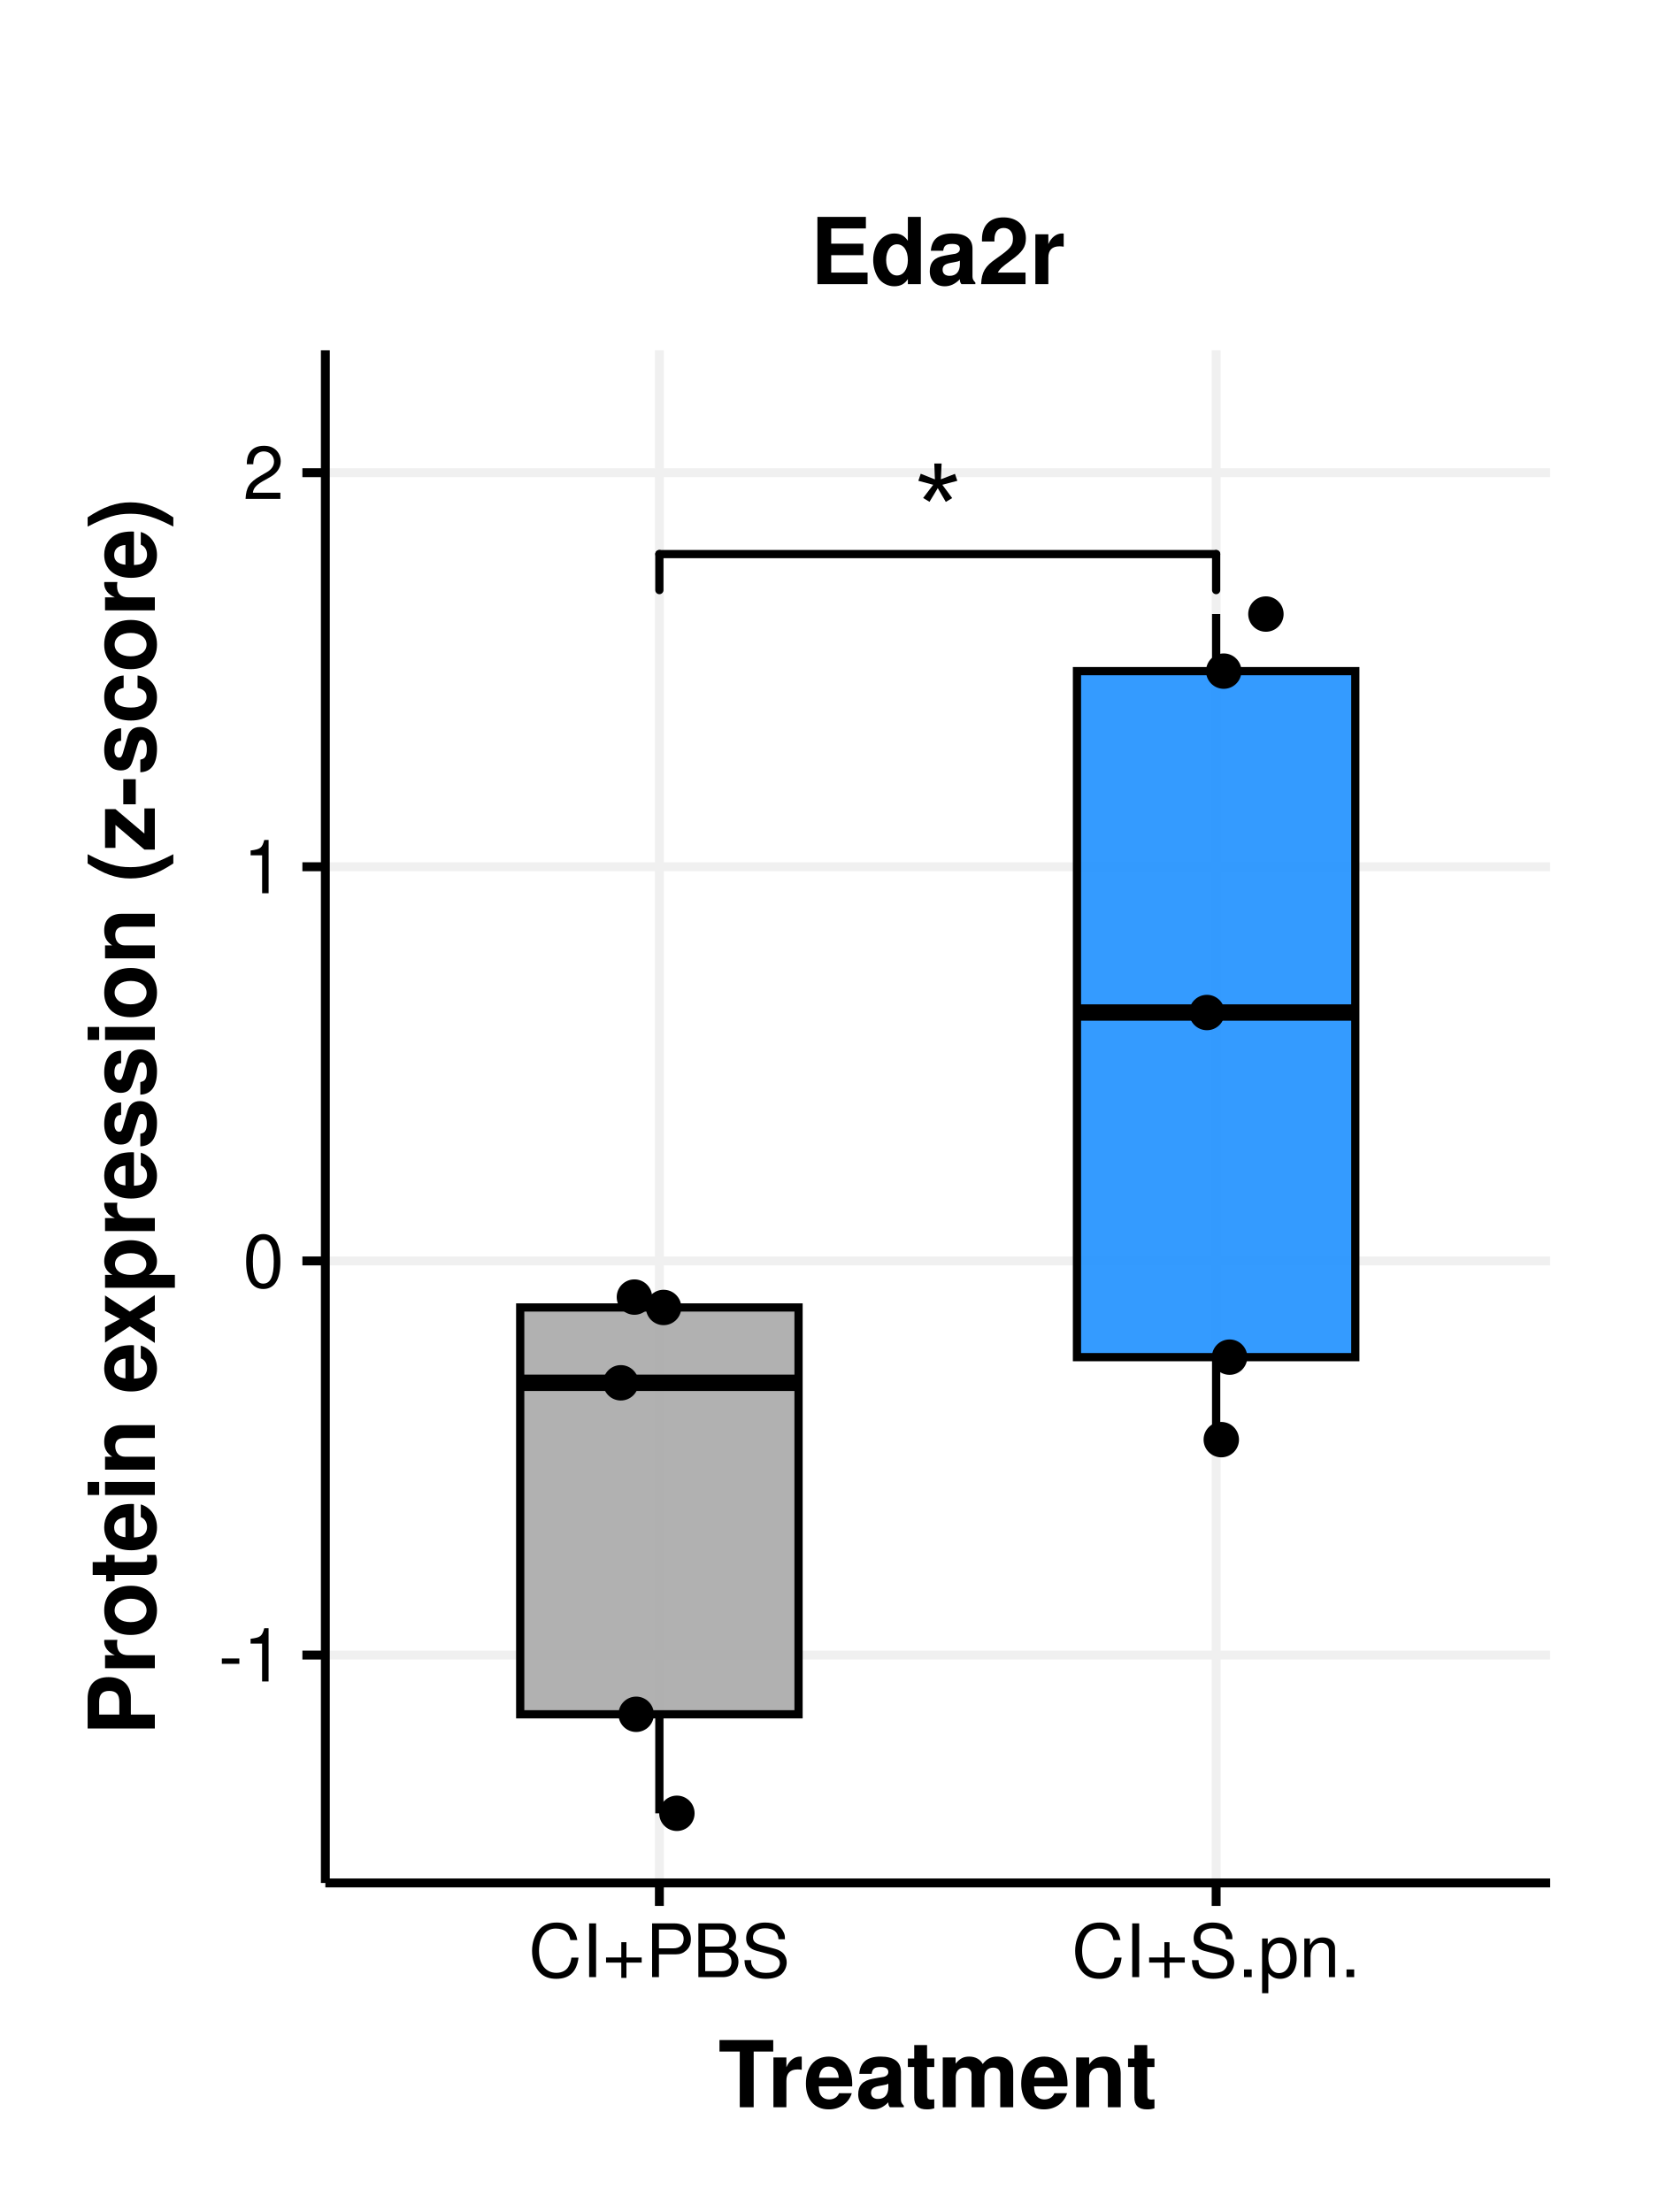
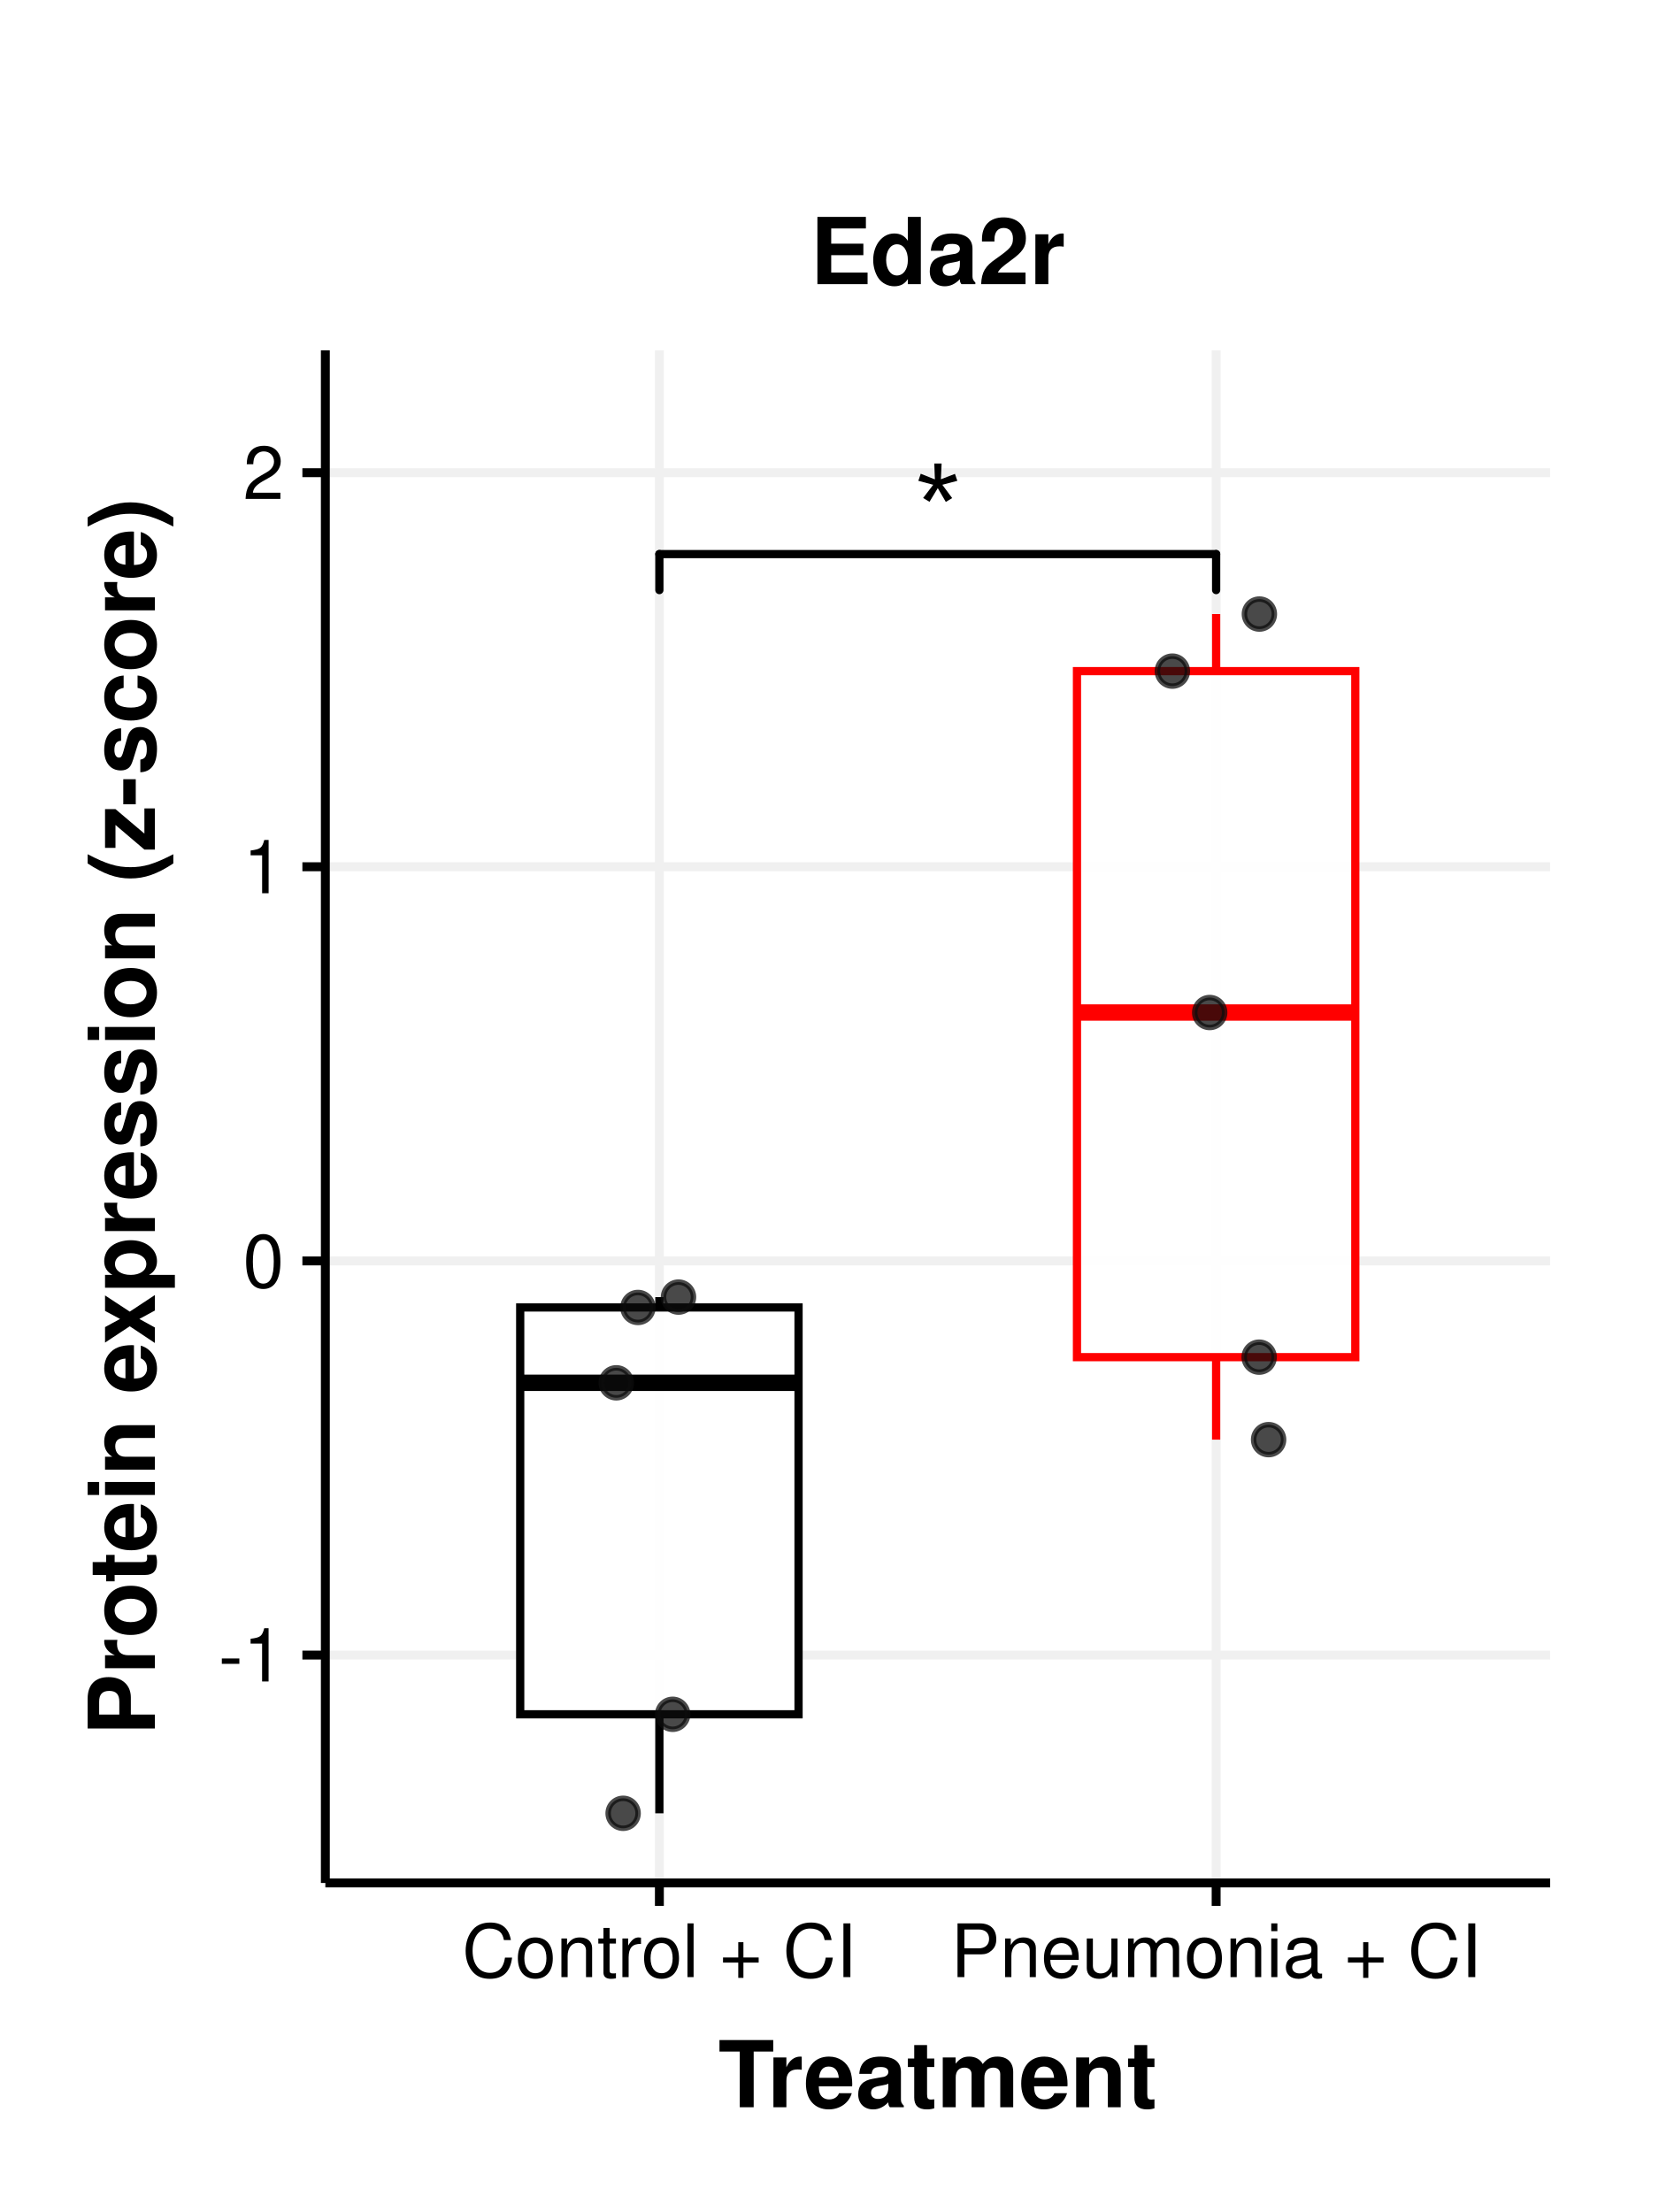
<svg xmlns="http://www.w3.org/2000/svg" class="svglite" width="216.00pt" height="288.00pt" viewBox="0 0 216.00 288.00">
  <defs>
    <style type="text/css">
    .svglite line, .svglite polyline, .svglite polygon, .svglite path, .svglite rect, .svglite circle {
      fill: none;
      stroke: #000000;
      stroke-linecap: round;
      stroke-linejoin: round;
      stroke-miterlimit: 10.00;
    }
    .svglite text {
      white-space: pre;
    }
  </style>
  </defs>
  <rect width="100%" height="100%" style="stroke: none; fill: #FFFFFF;" />
  <defs>
    <clipPath id="cpMC4wMHwyMTYuMDB8MC4wMHwyODguMDA=">
      <rect x="0.00" y="0.00" width="216.00" height="288.00" />
    </clipPath>
  </defs>
  <g clip-path="url(#cpMC4wMHwyMTYuMDB8MC4wMHwyODguMDA=)">
    <rect x="0.00" y="0.00" width="216.00" height="288.00" style="stroke-width: 1.16; stroke: none; fill: #FFFFFF;" />
  </g>
  <defs>
    <clipPath id="cpNDIuMzZ8MjAxLjgzfDQ1LjYxfDI0NS4xNg==">
      <rect x="42.36" y="45.61" width="159.46" height="199.55" />
    </clipPath>
  </defs>
  <g clip-path="url(#cpNDIuMzZ8MjAxLjgzfDQ1LjYxfDI0NS4xNg==)">
    <rect x="42.36" y="45.61" width="159.46" height="199.55" style="stroke-width: 1.16; stroke: none; fill: #FFFFFF;" />
    <polyline points="42.36,215.49 201.83,215.49 " style="stroke-width: 1.16; stroke: #F0F0F0; stroke-linecap: butt;" />
    <polyline points="42.36,164.17 201.83,164.17 " style="stroke-width: 1.16; stroke: #F0F0F0; stroke-linecap: butt;" />
    <polyline points="42.36,112.85 201.83,112.85 " style="stroke-width: 1.16; stroke: #F0F0F0; stroke-linecap: butt;" />
    <polyline points="42.36,61.54 201.83,61.54 " style="stroke-width: 1.16; stroke: #F0F0F0; stroke-linecap: butt;" />
    <polyline points="85.85,245.16 85.85,45.61 " style="stroke-width: 1.16; stroke: #F0F0F0; stroke-linecap: butt;" />
    <polyline points="158.34,245.16 158.34,45.61 " style="stroke-width: 1.16; stroke: #F0F0F0; stroke-linecap: butt;" />
    <text x="122.10" y="70.15" text-anchor="middle" style="font-size: 14.23px; font-family: &quot;Arial&quot;;" textLength="5.54px" lengthAdjust="spacingAndGlyphs">*</text>
    <line x1="85.85" y1="76.83" x2="85.85" y2="72.14" style="stroke-width: 1.07;" />
    <line x1="85.85" y1="72.14" x2="158.34" y2="72.14" style="stroke-width: 1.07;" />
    <line x1="158.34" y1="72.14" x2="158.34" y2="76.83" style="stroke-width: 1.07;" />
    <line x1="85.85" y1="170.23" x2="85.85" y2="168.88" style="stroke-width: 1.07; stroke-linecap: butt;" />
    <line x1="85.85" y1="223.20" x2="85.85" y2="236.09" style="stroke-width: 1.07; stroke-linecap: butt;" />
-     <polygon points="67.73,170.23 67.73,223.20 103.97,223.20 103.97,170.23 67.73,170.23 " style="stroke-width: 1.07; stroke-linecap: butt; stroke-linejoin: miter; fill: #A9A9A9; fill-opacity: 0.90;" />
+     <polygon points="67.73,170.23 67.73,223.20 103.97,223.20 103.97,170.23 67.73,170.23 " style="stroke-width: 1.07; stroke-linecap: butt; stroke-linejoin: miter; fill: #FFFFFF; fill-opacity: 0.90;" />
    <line x1="67.73" y1="180.04" x2="103.97" y2="180.04" style="stroke-width: 2.13; stroke-linecap: butt; stroke-linejoin: miter;" />
-     <line x1="158.34" y1="87.38" x2="158.34" y2="79.95" style="stroke-width: 1.07; stroke-linecap: butt;" />
-     <line x1="158.34" y1="176.70" x2="158.34" y2="187.44" style="stroke-width: 1.07; stroke-linecap: butt;" />
-     <polygon points="140.22,87.38 140.22,176.70 176.46,176.70 176.46,87.38 140.22,87.38 " style="stroke-width: 1.07; stroke-linecap: butt; stroke-linejoin: miter; fill: #1E90FF; fill-opacity: 0.90;" />
-     <line x1="140.22" y1="131.83" x2="176.46" y2="131.83" style="stroke-width: 2.13; stroke-linecap: butt; stroke-linejoin: miter;" />
-     <circle cx="82.60" cy="168.88" r="1.95" style="stroke-width: 0.71; fill: #000000;" />
-     <circle cx="82.83" cy="223.20" r="1.95" style="stroke-width: 0.71; fill: #000000;" />
-     <circle cx="80.83" cy="180.04" r="1.95" style="stroke-width: 0.71; fill: #000000;" />
-     <circle cx="86.40" cy="170.23" r="1.95" style="stroke-width: 0.71; fill: #000000;" />
-     <circle cx="88.13" cy="236.09" r="1.95" style="stroke-width: 0.71; fill: #000000;" />
-     <circle cx="164.82" cy="79.95" r="1.95" style="stroke-width: 0.71; fill: #000000;" />
-     <circle cx="160.09" cy="176.70" r="1.95" style="stroke-width: 0.71; fill: #000000;" />
-     <circle cx="159.01" cy="187.44" r="1.95" style="stroke-width: 0.71; fill: #000000;" />
-     <circle cx="157.14" cy="131.83" r="1.95" style="stroke-width: 0.71; fill: #000000;" />
-     <circle cx="159.33" cy="87.38" r="1.95" style="stroke-width: 0.71; fill: #000000;" />
+     <line x1="158.34" y1="87.38" x2="158.34" y2="79.95" style="stroke-width: 1.07; stroke: #FF0000; stroke-linecap: butt;" />
+     <line x1="158.34" y1="176.70" x2="158.34" y2="187.44" style="stroke-width: 1.07; stroke: #FF0000; stroke-linecap: butt;" />
+     <polygon points="140.22,87.38 140.22,176.70 176.46,176.70 176.46,87.38 140.22,87.38 " style="stroke-width: 1.07; stroke: #FF0000; stroke-linecap: butt; stroke-linejoin: miter; fill: #FFFFFF; fill-opacity: 0.90;" />
+     <line x1="140.22" y1="131.83" x2="176.46" y2="131.83" style="stroke-width: 2.13; stroke: #FF0000; stroke-linecap: butt; stroke-linejoin: miter;" />
+     <circle cx="88.34" cy="168.88" r="1.95" style="stroke-width: 0.71; stroke: #0D0D0D; stroke-opacity: 0.75; fill: #0D0D0D; fill-opacity: 0.75;" />
+     <circle cx="87.58" cy="223.20" r="1.95" style="stroke-width: 0.71; stroke: #0D0D0D; stroke-opacity: 0.75; fill: #0D0D0D; fill-opacity: 0.75;" />
+     <circle cx="80.24" cy="180.04" r="1.95" style="stroke-width: 0.71; stroke: #0D0D0D; stroke-opacity: 0.75; fill: #0D0D0D; fill-opacity: 0.75;" />
+     <circle cx="83.06" cy="170.23" r="1.95" style="stroke-width: 0.71; stroke: #0D0D0D; stroke-opacity: 0.75; fill: #0D0D0D; fill-opacity: 0.75;" />
+     <circle cx="81.13" cy="236.09" r="1.95" style="stroke-width: 0.71; stroke: #0D0D0D; stroke-opacity: 0.75; fill: #0D0D0D; fill-opacity: 0.75;" />
+     <circle cx="163.97" cy="79.95" r="1.95" style="stroke-width: 0.71; stroke: #0D0D0D; stroke-opacity: 0.75; fill: #0D0D0D; fill-opacity: 0.75;" />
+     <circle cx="163.94" cy="176.70" r="1.95" style="stroke-width: 0.71; stroke: #0D0D0D; stroke-opacity: 0.75; fill: #0D0D0D; fill-opacity: 0.75;" />
+     <circle cx="165.17" cy="187.44" r="1.95" style="stroke-width: 0.71; stroke: #0D0D0D; stroke-opacity: 0.75; fill: #0D0D0D; fill-opacity: 0.75;" />
+     <circle cx="157.50" cy="131.83" r="1.95" style="stroke-width: 0.71; stroke: #0D0D0D; stroke-opacity: 0.75; fill: #0D0D0D; fill-opacity: 0.75;" />
+     <circle cx="152.64" cy="87.38" r="1.95" style="stroke-width: 0.71; stroke: #0D0D0D; stroke-opacity: 0.75; fill: #0D0D0D; fill-opacity: 0.75;" />
    <rect x="42.36" y="45.61" width="159.46" height="199.55" style="stroke-width: 1.16; stroke: none;" />
  </g>
  <g clip-path="url(#cpMC4wMHwyMTYuMDB8MC4wMHwyODguMDA=)">
    <polyline points="42.36,245.16 42.36,45.61 " style="stroke-width: 1.16; stroke-linecap: butt;" />
    <text x="36.98" y="218.93" text-anchor="end" style="font-size: 9.60px; font-family: &quot;Helvetica&quot;;" textLength="8.53px" lengthAdjust="spacingAndGlyphs">-1</text>
    <text x="36.98" y="167.61" text-anchor="end" style="font-size: 9.60px; font-family: &quot;Helvetica&quot;;" textLength="5.34px" lengthAdjust="spacingAndGlyphs">0</text>
    <text x="36.98" y="116.30" text-anchor="end" style="font-size: 9.60px; font-family: &quot;Helvetica&quot;;" textLength="5.34px" lengthAdjust="spacingAndGlyphs">1</text>
    <text x="36.98" y="64.98" text-anchor="end" style="font-size: 9.60px; font-family: &quot;Helvetica&quot;;" textLength="5.34px" lengthAdjust="spacingAndGlyphs">2</text>
    <polyline points="39.37,215.49 42.36,215.49 " style="stroke-width: 1.16; stroke-linecap: butt;" />
    <polyline points="39.37,164.17 42.36,164.17 " style="stroke-width: 1.16; stroke-linecap: butt;" />
    <polyline points="39.37,112.85 42.36,112.85 " style="stroke-width: 1.16; stroke-linecap: butt;" />
    <polyline points="39.37,61.54 42.36,61.54 " style="stroke-width: 1.16; stroke-linecap: butt;" />
    <polyline points="42.36,245.16 201.83,245.16 " style="stroke-width: 1.16; stroke-linecap: butt;" />
    <polyline points="85.85,248.15 85.85,245.16 " style="stroke-width: 1.16; stroke-linecap: butt;" />
    <polyline points="158.34,248.15 158.34,245.16 " style="stroke-width: 1.16; stroke-linecap: butt;" />
-     <text x="85.85" y="257.42" text-anchor="middle" style="font-size: 9.60px; font-family: &quot;Helvetica&quot;;" textLength="34.39px" lengthAdjust="spacingAndGlyphs">CI+PBS</text>
-     <text x="158.34" y="257.42" text-anchor="middle" style="font-size: 9.60px; font-family: &quot;Helvetica&quot;;" textLength="37.59px" lengthAdjust="spacingAndGlyphs">CI+S.pn.</text>
+     <text x="85.85" y="257.42" text-anchor="middle" style="font-size: 9.60px; font-family: &quot;Helvetica&quot;;" textLength="51.44px" lengthAdjust="spacingAndGlyphs">Control + CI</text>
+     <text x="158.34" y="257.42" text-anchor="middle" style="font-size: 9.60px; font-family: &quot;Helvetica&quot;;" textLength="69.06px" lengthAdjust="spacingAndGlyphs">Pneumonia + CI</text>
    <text x="122.10" y="274.36" text-anchor="middle" style="font-size: 12.00px; font-weight: bold; font-family: &quot;Helvetica&quot;;" textLength="58.02px" lengthAdjust="spacingAndGlyphs">Treatment</text>
    <text transform="translate(20.16,145.39) rotate(-90)" text-anchor="middle" style="font-size: 12.00px; font-weight: bold; font-family: &quot;Helvetica&quot;;" textLength="161.39px" lengthAdjust="spacingAndGlyphs">Protein expression (z-score)</text>
    <text x="122.10" y="36.99" text-anchor="middle" style="font-size: 12.00px; font-weight: bold; font-family: &quot;Helvetica&quot;;" textLength="33.36px" lengthAdjust="spacingAndGlyphs">Eda2r</text>
  </g>
</svg>
